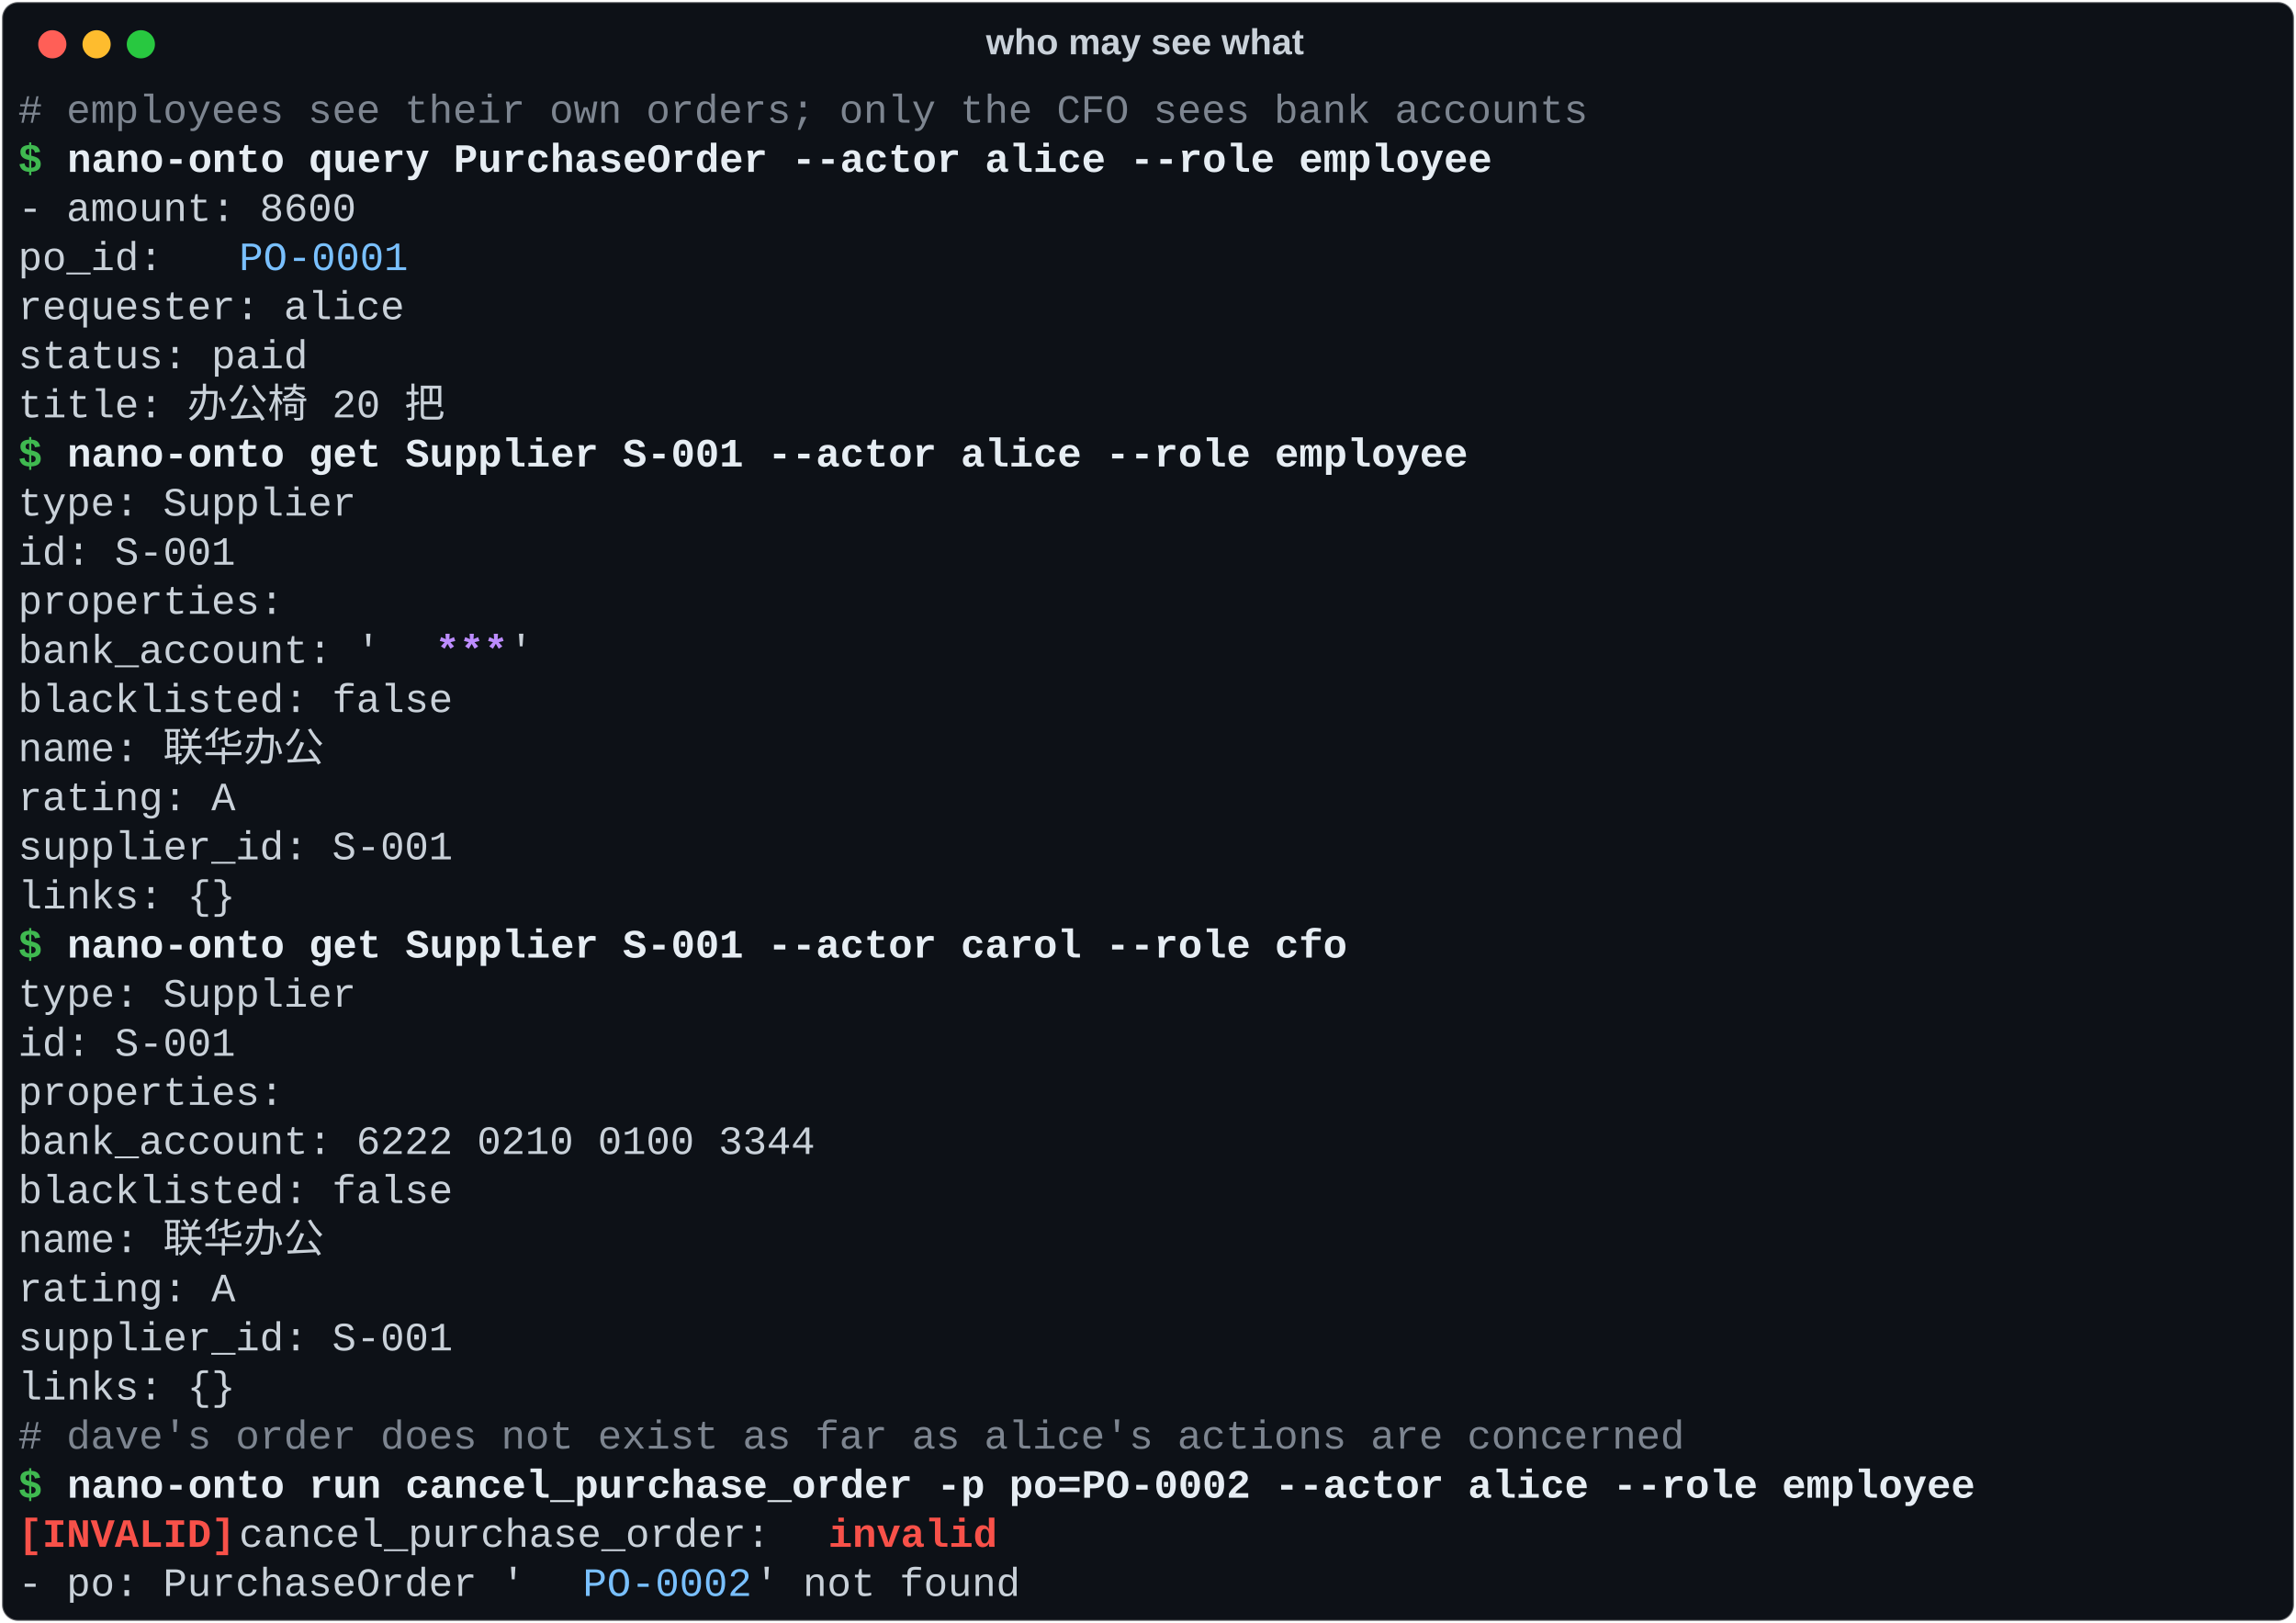
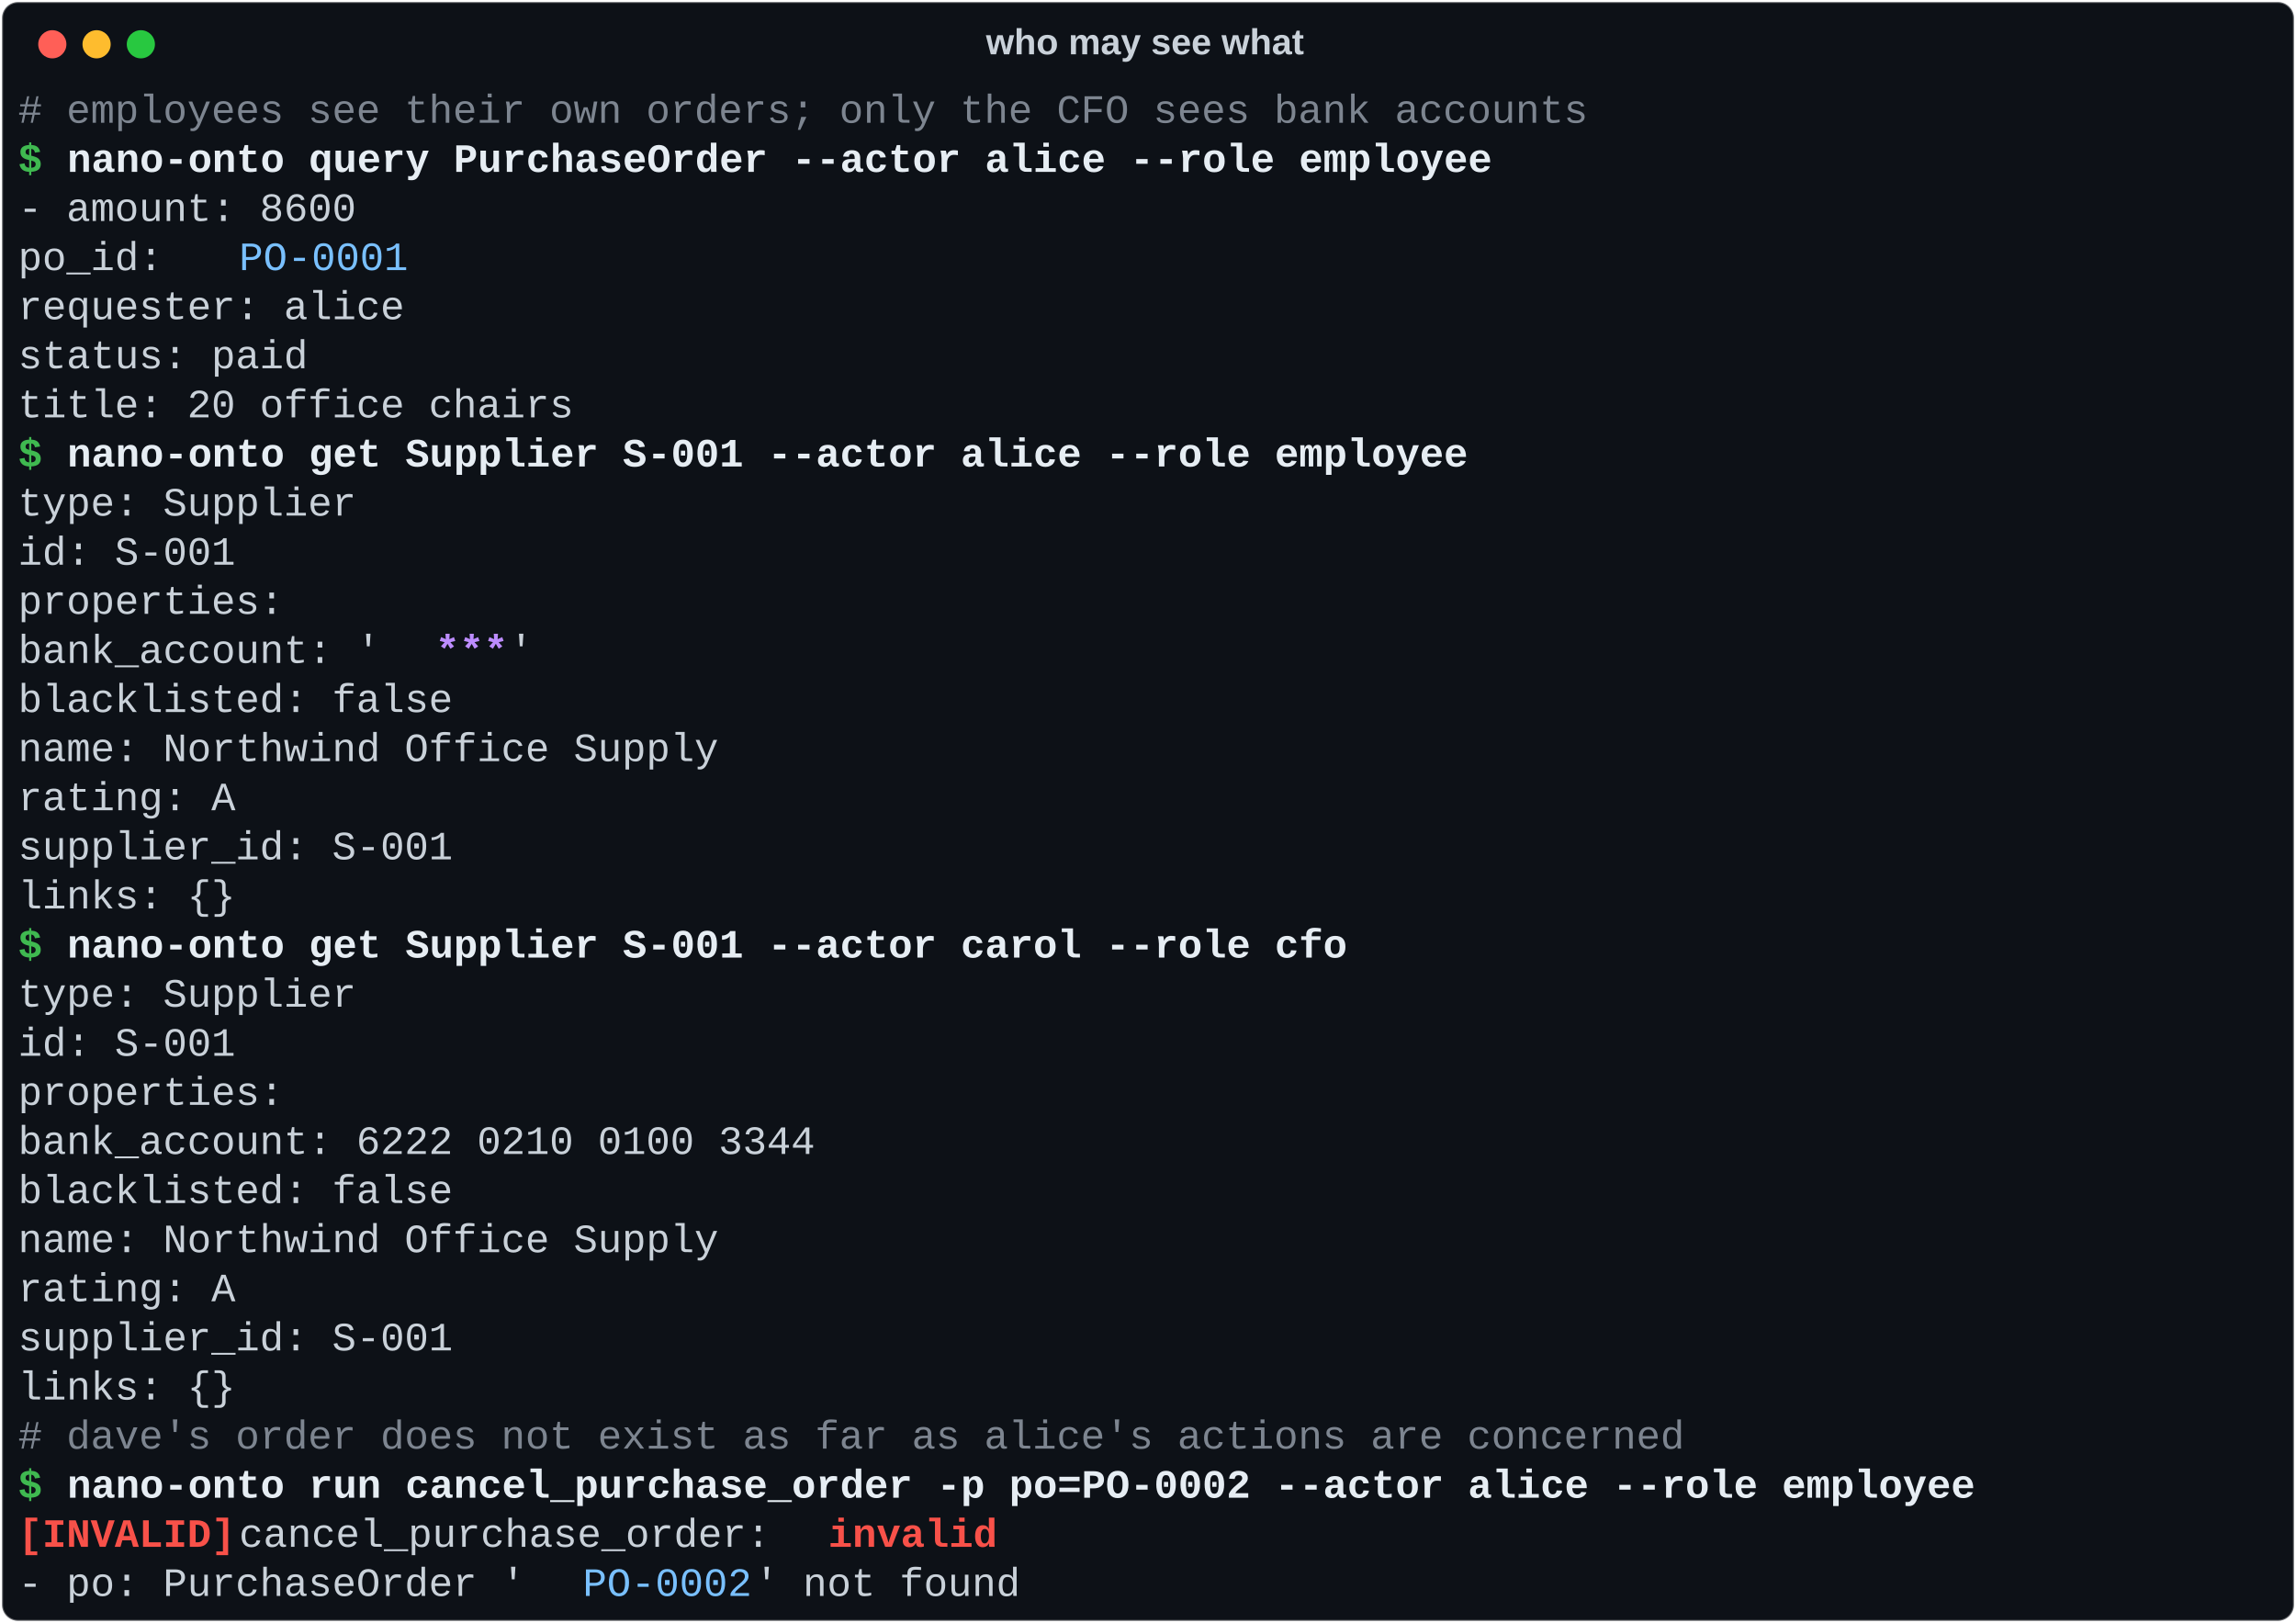
<svg xmlns="http://www.w3.org/2000/svg" class="rich-terminal" viewBox="0 0 1141 806.4">
  <style>

    
    

-     .terminal-1450433638-matrix {
+     .terminal-2323110540-matrix {
        font-family: ui-monospace, SFMono-Regular, Menlo, Consolas, Liberation Mono, monospace;
        font-size: 20px;
        line-height: 24.4px;
        font-variant-east-asian: full-width;
    }

-     .terminal-1450433638-title {
+     .terminal-2323110540-title {
        font-size: 18px;
        font-weight: bold;
        font-family: arial;
    }

-     .terminal-1450433638-r1 { fill: #7d8590 }
- .terminal-1450433638-r2 { fill: #c9d1d9 }
- .terminal-1450433638-r3 { fill: #3fb950;font-weight: bold }
- .terminal-1450433638-r4 { fill: #e6edf3;font-weight: bold }
- .terminal-1450433638-r5 { fill: #79c0ff }
- .terminal-1450433638-r6 { fill: #bc8cff;font-weight: bold }
- .terminal-1450433638-r7 { fill: #f85149;font-weight: bold }
+     .terminal-2323110540-r1 { fill: #7d8590 }
+ .terminal-2323110540-r2 { fill: #c9d1d9 }
+ .terminal-2323110540-r3 { fill: #3fb950;font-weight: bold }
+ .terminal-2323110540-r4 { fill: #e6edf3;font-weight: bold }
+ .terminal-2323110540-r5 { fill: #79c0ff }
+ .terminal-2323110540-r6 { fill: #bc8cff;font-weight: bold }
+ .terminal-2323110540-r7 { fill: #f85149;font-weight: bold }
    </style>
  <defs>
-     <clipPath id="terminal-1450433638-clip-terminal">
+     <clipPath id="terminal-2323110540-clip-terminal">
      <rect x="0" y="0" width="1121.4" height="755.4" />
    </clipPath>
-     <clipPath id="terminal-1450433638-line-0">
+     <clipPath id="terminal-2323110540-line-0">
      <rect x="0" y="1.5" width="1122.4" height="24.65" />
    </clipPath>
-     <clipPath id="terminal-1450433638-line-1">
+     <clipPath id="terminal-2323110540-line-1">
      <rect x="0" y="25.9" width="1122.4" height="24.65" />
    </clipPath>
-     <clipPath id="terminal-1450433638-line-2">
+     <clipPath id="terminal-2323110540-line-2">
      <rect x="0" y="50.3" width="1122.4" height="24.65" />
    </clipPath>
-     <clipPath id="terminal-1450433638-line-3">
+     <clipPath id="terminal-2323110540-line-3">
      <rect x="0" y="74.7" width="1122.4" height="24.65" />
    </clipPath>
-     <clipPath id="terminal-1450433638-line-4">
+     <clipPath id="terminal-2323110540-line-4">
      <rect x="0" y="99.1" width="1122.4" height="24.65" />
    </clipPath>
-     <clipPath id="terminal-1450433638-line-5">
+     <clipPath id="terminal-2323110540-line-5">
      <rect x="0" y="123.5" width="1122.4" height="24.65" />
    </clipPath>
-     <clipPath id="terminal-1450433638-line-6">
+     <clipPath id="terminal-2323110540-line-6">
      <rect x="0" y="147.9" width="1122.4" height="24.65" />
    </clipPath>
-     <clipPath id="terminal-1450433638-line-7">
+     <clipPath id="terminal-2323110540-line-7">
      <rect x="0" y="172.3" width="1122.4" height="24.65" />
    </clipPath>
-     <clipPath id="terminal-1450433638-line-8">
+     <clipPath id="terminal-2323110540-line-8">
      <rect x="0" y="196.7" width="1122.4" height="24.65" />
    </clipPath>
-     <clipPath id="terminal-1450433638-line-9">
+     <clipPath id="terminal-2323110540-line-9">
      <rect x="0" y="221.1" width="1122.4" height="24.65" />
    </clipPath>
-     <clipPath id="terminal-1450433638-line-10">
+     <clipPath id="terminal-2323110540-line-10">
      <rect x="0" y="245.5" width="1122.4" height="24.65" />
    </clipPath>
-     <clipPath id="terminal-1450433638-line-11">
+     <clipPath id="terminal-2323110540-line-11">
      <rect x="0" y="269.9" width="1122.4" height="24.65" />
    </clipPath>
-     <clipPath id="terminal-1450433638-line-12">
+     <clipPath id="terminal-2323110540-line-12">
      <rect x="0" y="294.3" width="1122.4" height="24.65" />
    </clipPath>
-     <clipPath id="terminal-1450433638-line-13">
+     <clipPath id="terminal-2323110540-line-13">
      <rect x="0" y="318.7" width="1122.4" height="24.65" />
    </clipPath>
-     <clipPath id="terminal-1450433638-line-14">
+     <clipPath id="terminal-2323110540-line-14">
      <rect x="0" y="343.1" width="1122.4" height="24.65" />
    </clipPath>
-     <clipPath id="terminal-1450433638-line-15">
+     <clipPath id="terminal-2323110540-line-15">
      <rect x="0" y="367.5" width="1122.4" height="24.65" />
    </clipPath>
-     <clipPath id="terminal-1450433638-line-16">
+     <clipPath id="terminal-2323110540-line-16">
      <rect x="0" y="391.9" width="1122.4" height="24.65" />
    </clipPath>
-     <clipPath id="terminal-1450433638-line-17">
+     <clipPath id="terminal-2323110540-line-17">
      <rect x="0" y="416.3" width="1122.4" height="24.65" />
    </clipPath>
-     <clipPath id="terminal-1450433638-line-18">
+     <clipPath id="terminal-2323110540-line-18">
      <rect x="0" y="440.7" width="1122.4" height="24.65" />
    </clipPath>
-     <clipPath id="terminal-1450433638-line-19">
+     <clipPath id="terminal-2323110540-line-19">
      <rect x="0" y="465.1" width="1122.4" height="24.65" />
    </clipPath>
-     <clipPath id="terminal-1450433638-line-20">
+     <clipPath id="terminal-2323110540-line-20">
      <rect x="0" y="489.5" width="1122.4" height="24.65" />
    </clipPath>
-     <clipPath id="terminal-1450433638-line-21">
+     <clipPath id="terminal-2323110540-line-21">
      <rect x="0" y="513.9" width="1122.4" height="24.65" />
    </clipPath>
-     <clipPath id="terminal-1450433638-line-22">
+     <clipPath id="terminal-2323110540-line-22">
      <rect x="0" y="538.3" width="1122.4" height="24.65" />
    </clipPath>
-     <clipPath id="terminal-1450433638-line-23">
+     <clipPath id="terminal-2323110540-line-23">
      <rect x="0" y="562.7" width="1122.4" height="24.65" />
    </clipPath>
-     <clipPath id="terminal-1450433638-line-24">
+     <clipPath id="terminal-2323110540-line-24">
      <rect x="0" y="587.1" width="1122.4" height="24.65" />
    </clipPath>
-     <clipPath id="terminal-1450433638-line-25">
+     <clipPath id="terminal-2323110540-line-25">
      <rect x="0" y="611.5" width="1122.4" height="24.65" />
    </clipPath>
-     <clipPath id="terminal-1450433638-line-26">
+     <clipPath id="terminal-2323110540-line-26">
      <rect x="0" y="635.9" width="1122.4" height="24.65" />
    </clipPath>
-     <clipPath id="terminal-1450433638-line-27">
+     <clipPath id="terminal-2323110540-line-27">
      <rect x="0" y="660.3" width="1122.4" height="24.65" />
    </clipPath>
-     <clipPath id="terminal-1450433638-line-28">
+     <clipPath id="terminal-2323110540-line-28">
      <rect x="0" y="684.7" width="1122.4" height="24.65" />
    </clipPath>
-     <clipPath id="terminal-1450433638-line-29">
+     <clipPath id="terminal-2323110540-line-29">
      <rect x="0" y="709.1" width="1122.4" height="24.65" />
    </clipPath>
  </defs>
  <rect fill="#0d1117" stroke="rgba(255,255,255,0.35)" stroke-width="1" x="1" y="1" width="1139" height="804.4" rx="8" />
-   <text class="terminal-1450433638-title" fill="#c9d1d9" text-anchor="middle" x="569" y="27">who may see what</text>
+   <text class="terminal-2323110540-title" fill="#c9d1d9" text-anchor="middle" x="569" y="27">who may see what</text>
  <g transform="translate(26,22)">
    <circle cx="0" cy="0" r="7" fill="#ff5f57" />
    <circle cx="22" cy="0" r="7" fill="#febc2e" />
    <circle cx="44" cy="0" r="7" fill="#28c840" />
  </g>
-   <g transform="translate(9, 41)" clip-path="url(#terminal-1450433638-clip-terminal)">
-     <g class="terminal-1450433638-matrix">
-       <text class="terminal-1450433638-r1" x="0" y="20" textLength="793" clip-path="url(#terminal-1450433638-line-0)"># employees see their own orders; only the CFO sees bank accounts</text>
-       <text class="terminal-1450433638-r2" x="1122.4" y="20" textLength="12.2" clip-path="url(#terminal-1450433638-line-0)">
- </text>
-       <text class="terminal-1450433638-r3" x="0" y="44.4" textLength="24.4" clip-path="url(#terminal-1450433638-line-1)">$ </text>
-       <text class="terminal-1450433638-r4" x="24.4" y="44.4" textLength="719.8" clip-path="url(#terminal-1450433638-line-1)">nano-onto query PurchaseOrder --actor alice --role employee</text>
-       <text class="terminal-1450433638-r2" x="1122.4" y="44.4" textLength="12.2" clip-path="url(#terminal-1450433638-line-1)">
- </text>
-       <text class="terminal-1450433638-r2" x="0" y="68.8" textLength="170.8" clip-path="url(#terminal-1450433638-line-2)">- amount: 8600</text>
-       <text class="terminal-1450433638-r2" x="1122.4" y="68.8" textLength="12.2" clip-path="url(#terminal-1450433638-line-2)">
- </text>
-       <text class="terminal-1450433638-r2" x="0" y="93.2" textLength="109.8" clip-path="url(#terminal-1450433638-line-3)">  po_id: </text>
-       <text class="terminal-1450433638-r5" x="109.8" y="93.2" textLength="85.4" clip-path="url(#terminal-1450433638-line-3)">PO-0001</text>
-       <text class="terminal-1450433638-r2" x="1122.4" y="93.2" textLength="12.2" clip-path="url(#terminal-1450433638-line-3)">
- </text>
-       <text class="terminal-1450433638-r2" x="0" y="117.6" textLength="219.6" clip-path="url(#terminal-1450433638-line-4)">  requester: alice</text>
-       <text class="terminal-1450433638-r2" x="1122.4" y="117.6" textLength="12.2" clip-path="url(#terminal-1450433638-line-4)">
- </text>
-       <text class="terminal-1450433638-r2" x="0" y="142" textLength="170.8" clip-path="url(#terminal-1450433638-line-5)">  status: paid</text>
-       <text class="terminal-1450433638-r2" x="1122.4" y="142" textLength="12.2" clip-path="url(#terminal-1450433638-line-5)">
- </text>
-       <text class="terminal-1450433638-r2" x="0" y="166.4" textLength="207.4" clip-path="url(#terminal-1450433638-line-6)">  title: 办公椅 20 把</text>
-       <text class="terminal-1450433638-r2" x="1122.4" y="166.4" textLength="12.2" clip-path="url(#terminal-1450433638-line-6)">
- </text>
-       <text class="terminal-1450433638-r3" x="0" y="190.8" textLength="24.4" clip-path="url(#terminal-1450433638-line-7)">$ </text>
-       <text class="terminal-1450433638-r4" x="24.4" y="190.8" textLength="707.6" clip-path="url(#terminal-1450433638-line-7)">nano-onto get Supplier S-001 --actor alice --role employee</text>
-       <text class="terminal-1450433638-r2" x="1122.4" y="190.8" textLength="12.2" clip-path="url(#terminal-1450433638-line-7)">
- </text>
-       <text class="terminal-1450433638-r2" x="0" y="215.2" textLength="170.8" clip-path="url(#terminal-1450433638-line-8)">type: Supplier</text>
-       <text class="terminal-1450433638-r2" x="1122.4" y="215.2" textLength="12.2" clip-path="url(#terminal-1450433638-line-8)">
- </text>
-       <text class="terminal-1450433638-r2" x="0" y="239.6" textLength="109.8" clip-path="url(#terminal-1450433638-line-9)">id: S-001</text>
-       <text class="terminal-1450433638-r2" x="1122.4" y="239.6" textLength="12.2" clip-path="url(#terminal-1450433638-line-9)">
- </text>
-       <text class="terminal-1450433638-r2" x="0" y="264" textLength="134.2" clip-path="url(#terminal-1450433638-line-10)">properties:</text>
-       <text class="terminal-1450433638-r2" x="1122.4" y="264" textLength="12.2" clip-path="url(#terminal-1450433638-line-10)">
- </text>
-       <text class="terminal-1450433638-r2" x="0" y="288.4" textLength="207.4" clip-path="url(#terminal-1450433638-line-11)">  bank_account: '</text>
-       <text class="terminal-1450433638-r6" x="207.4" y="288.4" textLength="36.6" clip-path="url(#terminal-1450433638-line-11)">***</text>
-       <text class="terminal-1450433638-r2" x="244" y="288.4" textLength="12.2" clip-path="url(#terminal-1450433638-line-11)">'</text>
-       <text class="terminal-1450433638-r2" x="1122.4" y="288.4" textLength="12.2" clip-path="url(#terminal-1450433638-line-11)">
- </text>
-       <text class="terminal-1450433638-r2" x="0" y="312.8" textLength="244" clip-path="url(#terminal-1450433638-line-12)">  blacklisted: false</text>
-       <text class="terminal-1450433638-r2" x="1122.4" y="312.8" textLength="12.2" clip-path="url(#terminal-1450433638-line-12)">
- </text>
-       <text class="terminal-1450433638-r2" x="0" y="337.2" textLength="146.4" clip-path="url(#terminal-1450433638-line-13)">  name: 联华办公</text>
-       <text class="terminal-1450433638-r2" x="1122.4" y="337.2" textLength="12.2" clip-path="url(#terminal-1450433638-line-13)">
- </text>
-       <text class="terminal-1450433638-r2" x="0" y="361.6" textLength="134.2" clip-path="url(#terminal-1450433638-line-14)">  rating: A</text>
-       <text class="terminal-1450433638-r2" x="1122.4" y="361.6" textLength="12.2" clip-path="url(#terminal-1450433638-line-14)">
- </text>
-       <text class="terminal-1450433638-r2" x="0" y="386" textLength="244" clip-path="url(#terminal-1450433638-line-15)">  supplier_id: S-001</text>
-       <text class="terminal-1450433638-r2" x="1122.4" y="386" textLength="12.2" clip-path="url(#terminal-1450433638-line-15)">
- </text>
-       <text class="terminal-1450433638-r2" x="0" y="410.4" textLength="109.8" clip-path="url(#terminal-1450433638-line-16)">links: {}</text>
-       <text class="terminal-1450433638-r2" x="1122.4" y="410.4" textLength="12.2" clip-path="url(#terminal-1450433638-line-16)">
- </text>
-       <text class="terminal-1450433638-r3" x="0" y="434.8" textLength="24.4" clip-path="url(#terminal-1450433638-line-17)">$ </text>
-       <text class="terminal-1450433638-r4" x="24.4" y="434.8" textLength="646.6" clip-path="url(#terminal-1450433638-line-17)">nano-onto get Supplier S-001 --actor carol --role cfo</text>
-       <text class="terminal-1450433638-r2" x="1122.4" y="434.8" textLength="12.2" clip-path="url(#terminal-1450433638-line-17)">
- </text>
-       <text class="terminal-1450433638-r2" x="0" y="459.2" textLength="170.8" clip-path="url(#terminal-1450433638-line-18)">type: Supplier</text>
-       <text class="terminal-1450433638-r2" x="1122.4" y="459.2" textLength="12.2" clip-path="url(#terminal-1450433638-line-18)">
- </text>
-       <text class="terminal-1450433638-r2" x="0" y="483.6" textLength="109.8" clip-path="url(#terminal-1450433638-line-19)">id: S-001</text>
-       <text class="terminal-1450433638-r2" x="1122.4" y="483.6" textLength="12.2" clip-path="url(#terminal-1450433638-line-19)">
- </text>
-       <text class="terminal-1450433638-r2" x="0" y="508" textLength="134.2" clip-path="url(#terminal-1450433638-line-20)">properties:</text>
-       <text class="terminal-1450433638-r2" x="1122.4" y="508" textLength="12.2" clip-path="url(#terminal-1450433638-line-20)">
- </text>
-       <text class="terminal-1450433638-r2" x="0" y="532.4" textLength="427" clip-path="url(#terminal-1450433638-line-21)">  bank_account: 6222 0210 0100 3344</text>
-       <text class="terminal-1450433638-r2" x="1122.4" y="532.4" textLength="12.2" clip-path="url(#terminal-1450433638-line-21)">
- </text>
-       <text class="terminal-1450433638-r2" x="0" y="556.8" textLength="244" clip-path="url(#terminal-1450433638-line-22)">  blacklisted: false</text>
-       <text class="terminal-1450433638-r2" x="1122.4" y="556.8" textLength="12.2" clip-path="url(#terminal-1450433638-line-22)">
- </text>
-       <text class="terminal-1450433638-r2" x="0" y="581.2" textLength="146.4" clip-path="url(#terminal-1450433638-line-23)">  name: 联华办公</text>
-       <text class="terminal-1450433638-r2" x="1122.4" y="581.2" textLength="12.2" clip-path="url(#terminal-1450433638-line-23)">
- </text>
-       <text class="terminal-1450433638-r2" x="0" y="605.6" textLength="134.2" clip-path="url(#terminal-1450433638-line-24)">  rating: A</text>
-       <text class="terminal-1450433638-r2" x="1122.4" y="605.6" textLength="12.2" clip-path="url(#terminal-1450433638-line-24)">
- </text>
-       <text class="terminal-1450433638-r2" x="0" y="630" textLength="244" clip-path="url(#terminal-1450433638-line-25)">  supplier_id: S-001</text>
-       <text class="terminal-1450433638-r2" x="1122.4" y="630" textLength="12.2" clip-path="url(#terminal-1450433638-line-25)">
- </text>
-       <text class="terminal-1450433638-r2" x="0" y="654.4" textLength="109.8" clip-path="url(#terminal-1450433638-line-26)">links: {}</text>
-       <text class="terminal-1450433638-r2" x="1122.4" y="654.4" textLength="12.2" clip-path="url(#terminal-1450433638-line-26)">
- </text>
-       <text class="terminal-1450433638-r1" x="0" y="678.8" textLength="841.8" clip-path="url(#terminal-1450433638-line-27)"># dave's order does not exist as far as alice's actions are concerned</text>
-       <text class="terminal-1450433638-r2" x="1122.4" y="678.8" textLength="12.2" clip-path="url(#terminal-1450433638-line-27)">
- </text>
-       <text class="terminal-1450433638-r3" x="0" y="703.2" textLength="24.4" clip-path="url(#terminal-1450433638-line-28)">$ </text>
-       <text class="terminal-1450433638-r4" x="24.4" y="703.2" textLength="963.8" clip-path="url(#terminal-1450433638-line-28)">nano-onto run cancel_purchase_order -p po=PO-0002 --actor alice --role employee</text>
-       <text class="terminal-1450433638-r2" x="1122.4" y="703.2" textLength="12.2" clip-path="url(#terminal-1450433638-line-28)">
- </text>
-       <text class="terminal-1450433638-r7" x="0" y="727.6" textLength="109.8" clip-path="url(#terminal-1450433638-line-29)">[INVALID]</text>
-       <text class="terminal-1450433638-r2" x="109.8" y="727.6" textLength="292.8" clip-path="url(#terminal-1450433638-line-29)"> cancel_purchase_order: </text>
-       <text class="terminal-1450433638-r7" x="402.6" y="727.6" textLength="85.4" clip-path="url(#terminal-1450433638-line-29)">invalid</text>
-       <text class="terminal-1450433638-r2" x="1122.4" y="727.6" textLength="12.2" clip-path="url(#terminal-1450433638-line-29)">
- </text>
-       <text class="terminal-1450433638-r2" x="0" y="752" textLength="280.6" clip-path="url(#terminal-1450433638-line-30)">  - po: PurchaseOrder '</text>
-       <text class="terminal-1450433638-r5" x="280.6" y="752" textLength="85.4" clip-path="url(#terminal-1450433638-line-30)">PO-0002</text>
-       <text class="terminal-1450433638-r2" x="366" y="752" textLength="134.2" clip-path="url(#terminal-1450433638-line-30)">' not found</text>
-       <text class="terminal-1450433638-r2" x="1122.4" y="752" textLength="12.2" clip-path="url(#terminal-1450433638-line-30)">
+   <g transform="translate(9, 41)" clip-path="url(#terminal-2323110540-clip-terminal)">
+     <g class="terminal-2323110540-matrix">
+       <text class="terminal-2323110540-r1" x="0" y="20" textLength="793" clip-path="url(#terminal-2323110540-line-0)"># employees see their own orders; only the CFO sees bank accounts</text>
+       <text class="terminal-2323110540-r2" x="1122.4" y="20" textLength="12.2" clip-path="url(#terminal-2323110540-line-0)">
+ </text>
+       <text class="terminal-2323110540-r3" x="0" y="44.4" textLength="24.4" clip-path="url(#terminal-2323110540-line-1)">$ </text>
+       <text class="terminal-2323110540-r4" x="24.4" y="44.4" textLength="719.8" clip-path="url(#terminal-2323110540-line-1)">nano-onto query PurchaseOrder --actor alice --role employee</text>
+       <text class="terminal-2323110540-r2" x="1122.4" y="44.4" textLength="12.2" clip-path="url(#terminal-2323110540-line-1)">
+ </text>
+       <text class="terminal-2323110540-r2" x="0" y="68.8" textLength="170.8" clip-path="url(#terminal-2323110540-line-2)">- amount: 8600</text>
+       <text class="terminal-2323110540-r2" x="1122.4" y="68.8" textLength="12.2" clip-path="url(#terminal-2323110540-line-2)">
+ </text>
+       <text class="terminal-2323110540-r2" x="0" y="93.2" textLength="109.8" clip-path="url(#terminal-2323110540-line-3)">  po_id: </text>
+       <text class="terminal-2323110540-r5" x="109.8" y="93.2" textLength="85.4" clip-path="url(#terminal-2323110540-line-3)">PO-0001</text>
+       <text class="terminal-2323110540-r2" x="1122.4" y="93.2" textLength="12.2" clip-path="url(#terminal-2323110540-line-3)">
+ </text>
+       <text class="terminal-2323110540-r2" x="0" y="117.6" textLength="219.6" clip-path="url(#terminal-2323110540-line-4)">  requester: alice</text>
+       <text class="terminal-2323110540-r2" x="1122.4" y="117.6" textLength="12.2" clip-path="url(#terminal-2323110540-line-4)">
+ </text>
+       <text class="terminal-2323110540-r2" x="0" y="142" textLength="170.8" clip-path="url(#terminal-2323110540-line-5)">  status: paid</text>
+       <text class="terminal-2323110540-r2" x="1122.4" y="142" textLength="12.2" clip-path="url(#terminal-2323110540-line-5)">
+ </text>
+       <text class="terminal-2323110540-r2" x="0" y="166.4" textLength="305" clip-path="url(#terminal-2323110540-line-6)">  title: 20 office chairs</text>
+       <text class="terminal-2323110540-r2" x="1122.4" y="166.4" textLength="12.2" clip-path="url(#terminal-2323110540-line-6)">
+ </text>
+       <text class="terminal-2323110540-r3" x="0" y="190.8" textLength="24.4" clip-path="url(#terminal-2323110540-line-7)">$ </text>
+       <text class="terminal-2323110540-r4" x="24.4" y="190.8" textLength="707.6" clip-path="url(#terminal-2323110540-line-7)">nano-onto get Supplier S-001 --actor alice --role employee</text>
+       <text class="terminal-2323110540-r2" x="1122.4" y="190.8" textLength="12.2" clip-path="url(#terminal-2323110540-line-7)">
+ </text>
+       <text class="terminal-2323110540-r2" x="0" y="215.2" textLength="170.8" clip-path="url(#terminal-2323110540-line-8)">type: Supplier</text>
+       <text class="terminal-2323110540-r2" x="1122.4" y="215.2" textLength="12.2" clip-path="url(#terminal-2323110540-line-8)">
+ </text>
+       <text class="terminal-2323110540-r2" x="0" y="239.6" textLength="109.8" clip-path="url(#terminal-2323110540-line-9)">id: S-001</text>
+       <text class="terminal-2323110540-r2" x="1122.4" y="239.6" textLength="12.2" clip-path="url(#terminal-2323110540-line-9)">
+ </text>
+       <text class="terminal-2323110540-r2" x="0" y="264" textLength="134.2" clip-path="url(#terminal-2323110540-line-10)">properties:</text>
+       <text class="terminal-2323110540-r2" x="1122.4" y="264" textLength="12.2" clip-path="url(#terminal-2323110540-line-10)">
+ </text>
+       <text class="terminal-2323110540-r2" x="0" y="288.4" textLength="207.4" clip-path="url(#terminal-2323110540-line-11)">  bank_account: '</text>
+       <text class="terminal-2323110540-r6" x="207.4" y="288.4" textLength="36.6" clip-path="url(#terminal-2323110540-line-11)">***</text>
+       <text class="terminal-2323110540-r2" x="244" y="288.4" textLength="12.2" clip-path="url(#terminal-2323110540-line-11)">'</text>
+       <text class="terminal-2323110540-r2" x="1122.4" y="288.4" textLength="12.2" clip-path="url(#terminal-2323110540-line-11)">
+ </text>
+       <text class="terminal-2323110540-r2" x="0" y="312.8" textLength="244" clip-path="url(#terminal-2323110540-line-12)">  blacklisted: false</text>
+       <text class="terminal-2323110540-r2" x="1122.4" y="312.8" textLength="12.2" clip-path="url(#terminal-2323110540-line-12)">
+ </text>
+       <text class="terminal-2323110540-r2" x="0" y="337.2" textLength="378.2" clip-path="url(#terminal-2323110540-line-13)">  name: Northwind Office Supply</text>
+       <text class="terminal-2323110540-r2" x="1122.4" y="337.2" textLength="12.2" clip-path="url(#terminal-2323110540-line-13)">
+ </text>
+       <text class="terminal-2323110540-r2" x="0" y="361.6" textLength="134.2" clip-path="url(#terminal-2323110540-line-14)">  rating: A</text>
+       <text class="terminal-2323110540-r2" x="1122.4" y="361.6" textLength="12.2" clip-path="url(#terminal-2323110540-line-14)">
+ </text>
+       <text class="terminal-2323110540-r2" x="0" y="386" textLength="244" clip-path="url(#terminal-2323110540-line-15)">  supplier_id: S-001</text>
+       <text class="terminal-2323110540-r2" x="1122.4" y="386" textLength="12.2" clip-path="url(#terminal-2323110540-line-15)">
+ </text>
+       <text class="terminal-2323110540-r2" x="0" y="410.4" textLength="109.8" clip-path="url(#terminal-2323110540-line-16)">links: {}</text>
+       <text class="terminal-2323110540-r2" x="1122.4" y="410.4" textLength="12.2" clip-path="url(#terminal-2323110540-line-16)">
+ </text>
+       <text class="terminal-2323110540-r3" x="0" y="434.8" textLength="24.4" clip-path="url(#terminal-2323110540-line-17)">$ </text>
+       <text class="terminal-2323110540-r4" x="24.4" y="434.8" textLength="646.6" clip-path="url(#terminal-2323110540-line-17)">nano-onto get Supplier S-001 --actor carol --role cfo</text>
+       <text class="terminal-2323110540-r2" x="1122.4" y="434.8" textLength="12.2" clip-path="url(#terminal-2323110540-line-17)">
+ </text>
+       <text class="terminal-2323110540-r2" x="0" y="459.2" textLength="170.8" clip-path="url(#terminal-2323110540-line-18)">type: Supplier</text>
+       <text class="terminal-2323110540-r2" x="1122.4" y="459.2" textLength="12.2" clip-path="url(#terminal-2323110540-line-18)">
+ </text>
+       <text class="terminal-2323110540-r2" x="0" y="483.6" textLength="109.8" clip-path="url(#terminal-2323110540-line-19)">id: S-001</text>
+       <text class="terminal-2323110540-r2" x="1122.4" y="483.6" textLength="12.2" clip-path="url(#terminal-2323110540-line-19)">
+ </text>
+       <text class="terminal-2323110540-r2" x="0" y="508" textLength="134.2" clip-path="url(#terminal-2323110540-line-20)">properties:</text>
+       <text class="terminal-2323110540-r2" x="1122.4" y="508" textLength="12.2" clip-path="url(#terminal-2323110540-line-20)">
+ </text>
+       <text class="terminal-2323110540-r2" x="0" y="532.4" textLength="427" clip-path="url(#terminal-2323110540-line-21)">  bank_account: 6222 0210 0100 3344</text>
+       <text class="terminal-2323110540-r2" x="1122.4" y="532.4" textLength="12.2" clip-path="url(#terminal-2323110540-line-21)">
+ </text>
+       <text class="terminal-2323110540-r2" x="0" y="556.8" textLength="244" clip-path="url(#terminal-2323110540-line-22)">  blacklisted: false</text>
+       <text class="terminal-2323110540-r2" x="1122.4" y="556.8" textLength="12.2" clip-path="url(#terminal-2323110540-line-22)">
+ </text>
+       <text class="terminal-2323110540-r2" x="0" y="581.2" textLength="378.2" clip-path="url(#terminal-2323110540-line-23)">  name: Northwind Office Supply</text>
+       <text class="terminal-2323110540-r2" x="1122.4" y="581.2" textLength="12.2" clip-path="url(#terminal-2323110540-line-23)">
+ </text>
+       <text class="terminal-2323110540-r2" x="0" y="605.6" textLength="134.2" clip-path="url(#terminal-2323110540-line-24)">  rating: A</text>
+       <text class="terminal-2323110540-r2" x="1122.4" y="605.6" textLength="12.2" clip-path="url(#terminal-2323110540-line-24)">
+ </text>
+       <text class="terminal-2323110540-r2" x="0" y="630" textLength="244" clip-path="url(#terminal-2323110540-line-25)">  supplier_id: S-001</text>
+       <text class="terminal-2323110540-r2" x="1122.4" y="630" textLength="12.2" clip-path="url(#terminal-2323110540-line-25)">
+ </text>
+       <text class="terminal-2323110540-r2" x="0" y="654.4" textLength="109.8" clip-path="url(#terminal-2323110540-line-26)">links: {}</text>
+       <text class="terminal-2323110540-r2" x="1122.4" y="654.4" textLength="12.2" clip-path="url(#terminal-2323110540-line-26)">
+ </text>
+       <text class="terminal-2323110540-r1" x="0" y="678.8" textLength="841.8" clip-path="url(#terminal-2323110540-line-27)"># dave's order does not exist as far as alice's actions are concerned</text>
+       <text class="terminal-2323110540-r2" x="1122.4" y="678.8" textLength="12.2" clip-path="url(#terminal-2323110540-line-27)">
+ </text>
+       <text class="terminal-2323110540-r3" x="0" y="703.2" textLength="24.4" clip-path="url(#terminal-2323110540-line-28)">$ </text>
+       <text class="terminal-2323110540-r4" x="24.4" y="703.2" textLength="963.8" clip-path="url(#terminal-2323110540-line-28)">nano-onto run cancel_purchase_order -p po=PO-0002 --actor alice --role employee</text>
+       <text class="terminal-2323110540-r2" x="1122.4" y="703.2" textLength="12.2" clip-path="url(#terminal-2323110540-line-28)">
+ </text>
+       <text class="terminal-2323110540-r7" x="0" y="727.6" textLength="109.8" clip-path="url(#terminal-2323110540-line-29)">[INVALID]</text>
+       <text class="terminal-2323110540-r2" x="109.8" y="727.6" textLength="292.8" clip-path="url(#terminal-2323110540-line-29)"> cancel_purchase_order: </text>
+       <text class="terminal-2323110540-r7" x="402.6" y="727.6" textLength="85.4" clip-path="url(#terminal-2323110540-line-29)">invalid</text>
+       <text class="terminal-2323110540-r2" x="1122.4" y="727.6" textLength="12.2" clip-path="url(#terminal-2323110540-line-29)">
+ </text>
+       <text class="terminal-2323110540-r2" x="0" y="752" textLength="280.6" clip-path="url(#terminal-2323110540-line-30)">  - po: PurchaseOrder '</text>
+       <text class="terminal-2323110540-r5" x="280.6" y="752" textLength="85.4" clip-path="url(#terminal-2323110540-line-30)">PO-0002</text>
+       <text class="terminal-2323110540-r2" x="366" y="752" textLength="134.2" clip-path="url(#terminal-2323110540-line-30)">' not found</text>
+       <text class="terminal-2323110540-r2" x="1122.4" y="752" textLength="12.2" clip-path="url(#terminal-2323110540-line-30)">
</text>
    </g>
  </g>
</svg>
